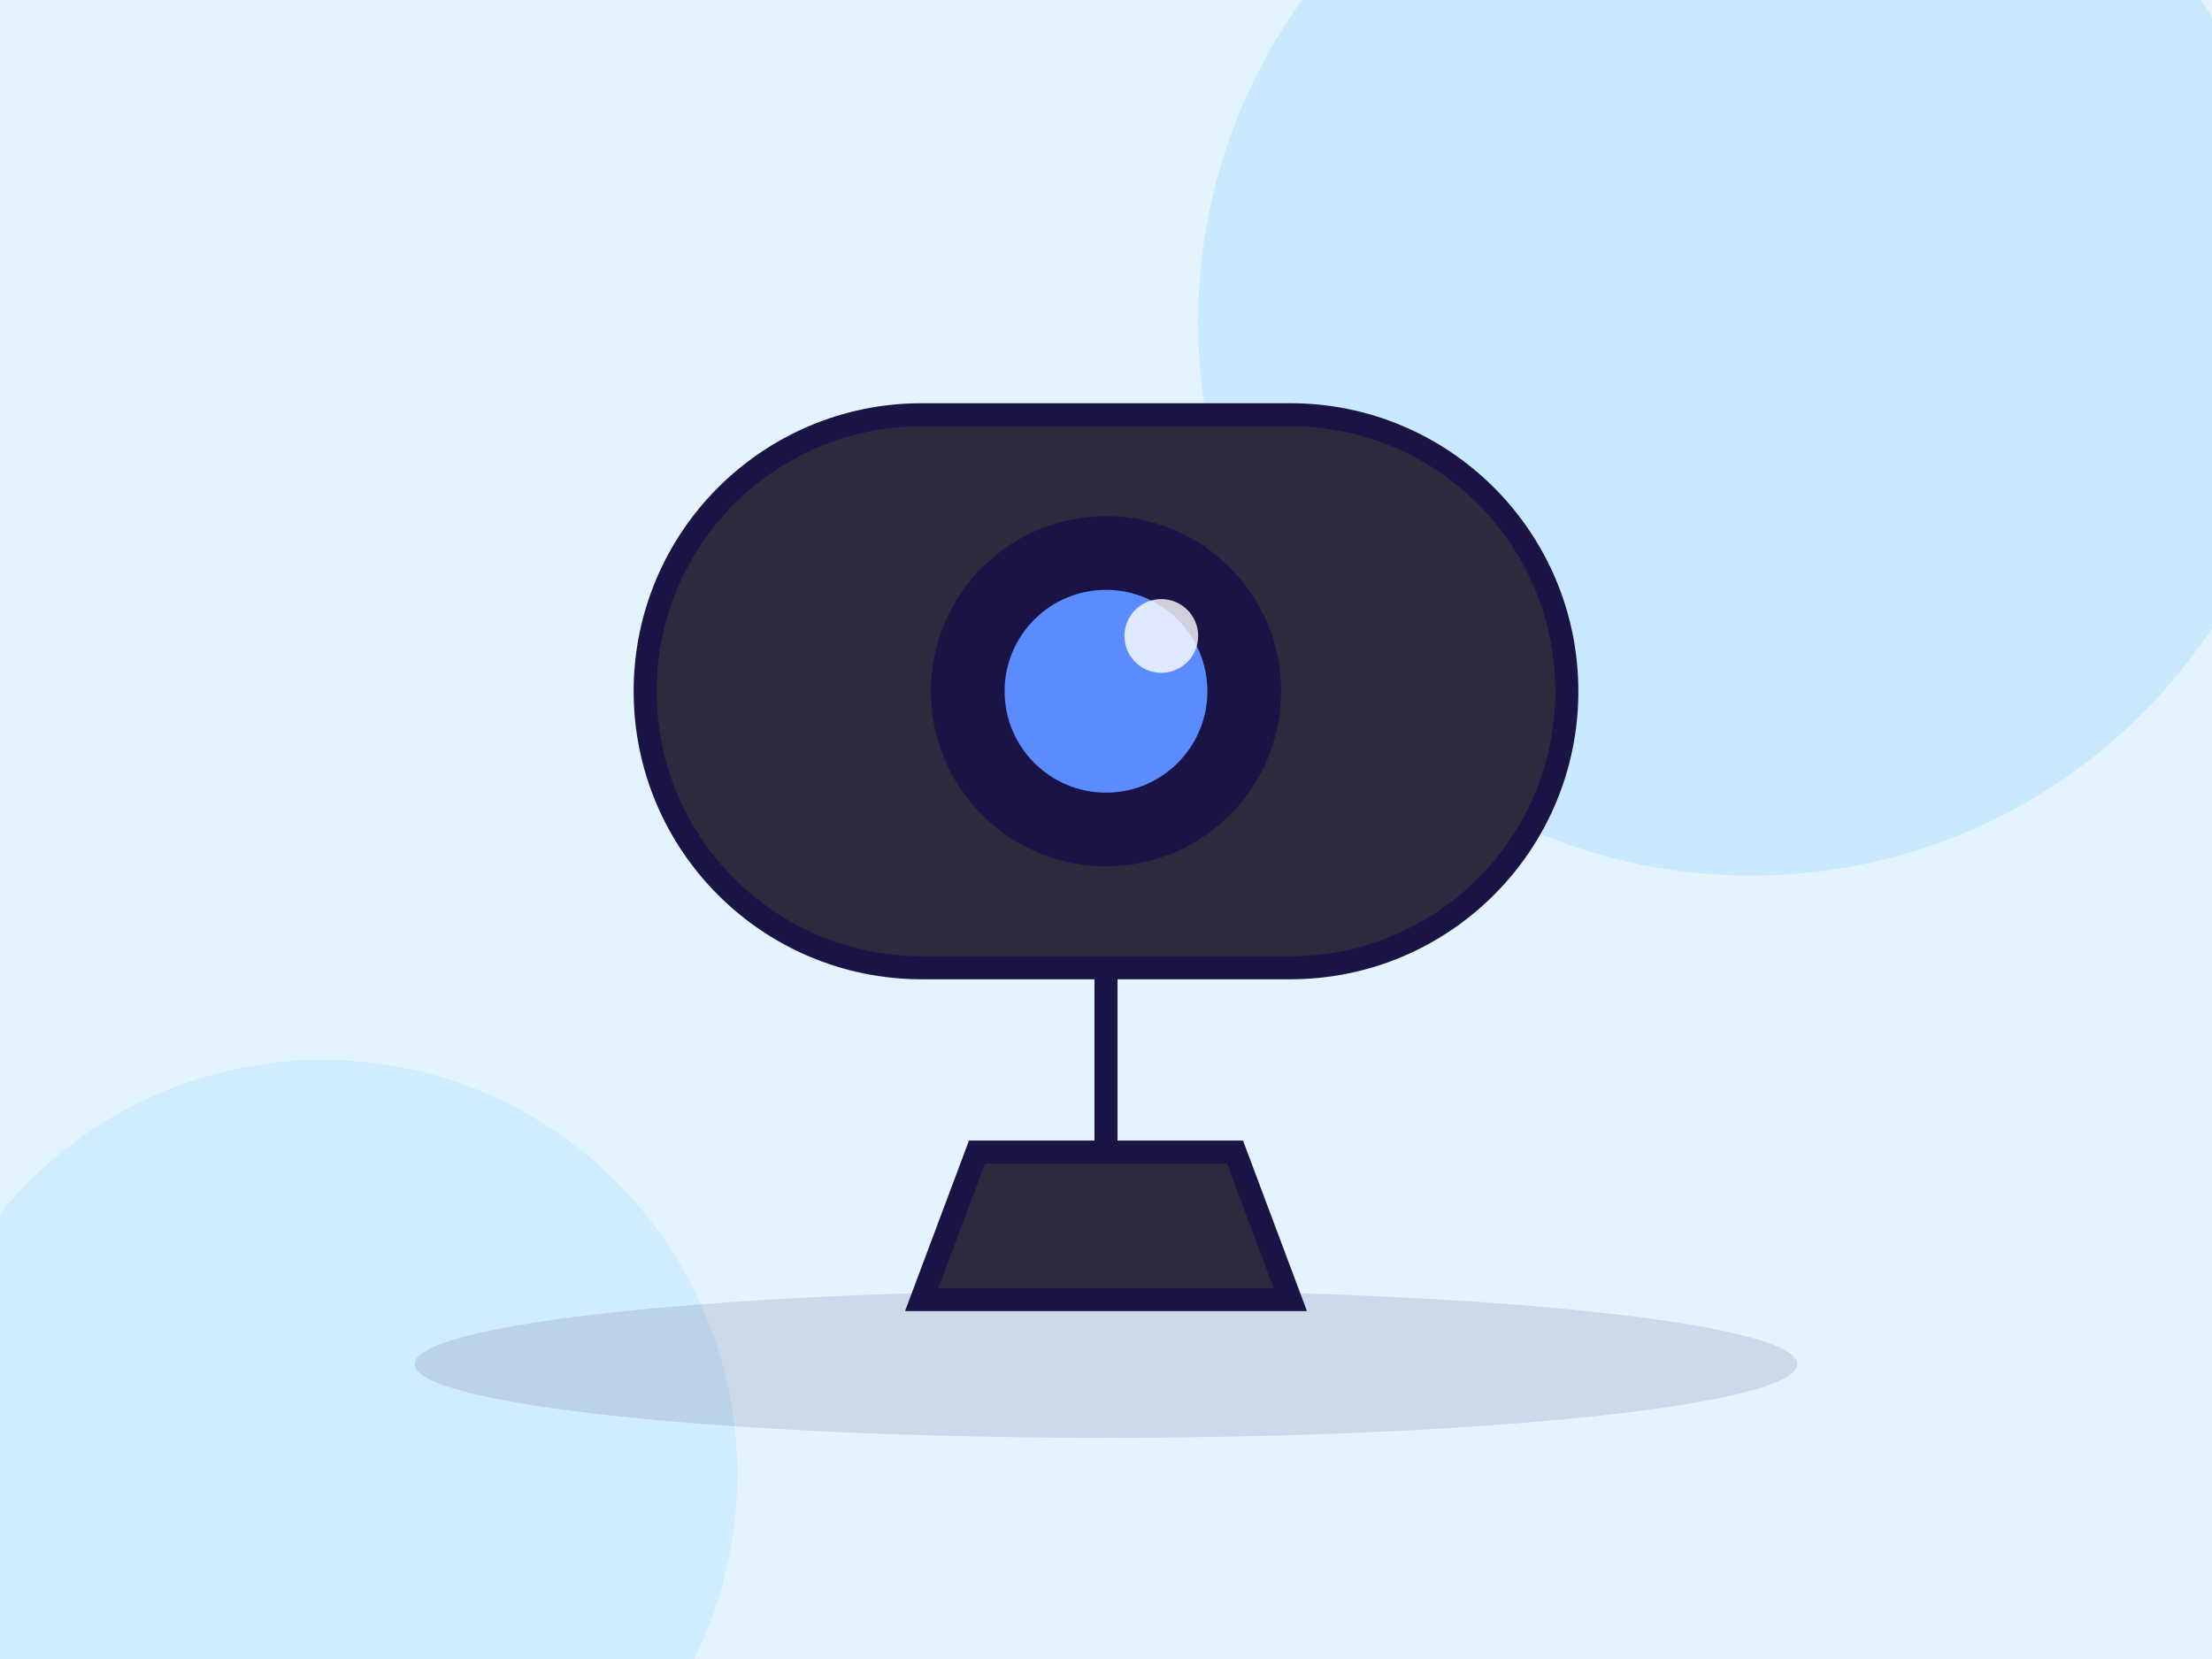
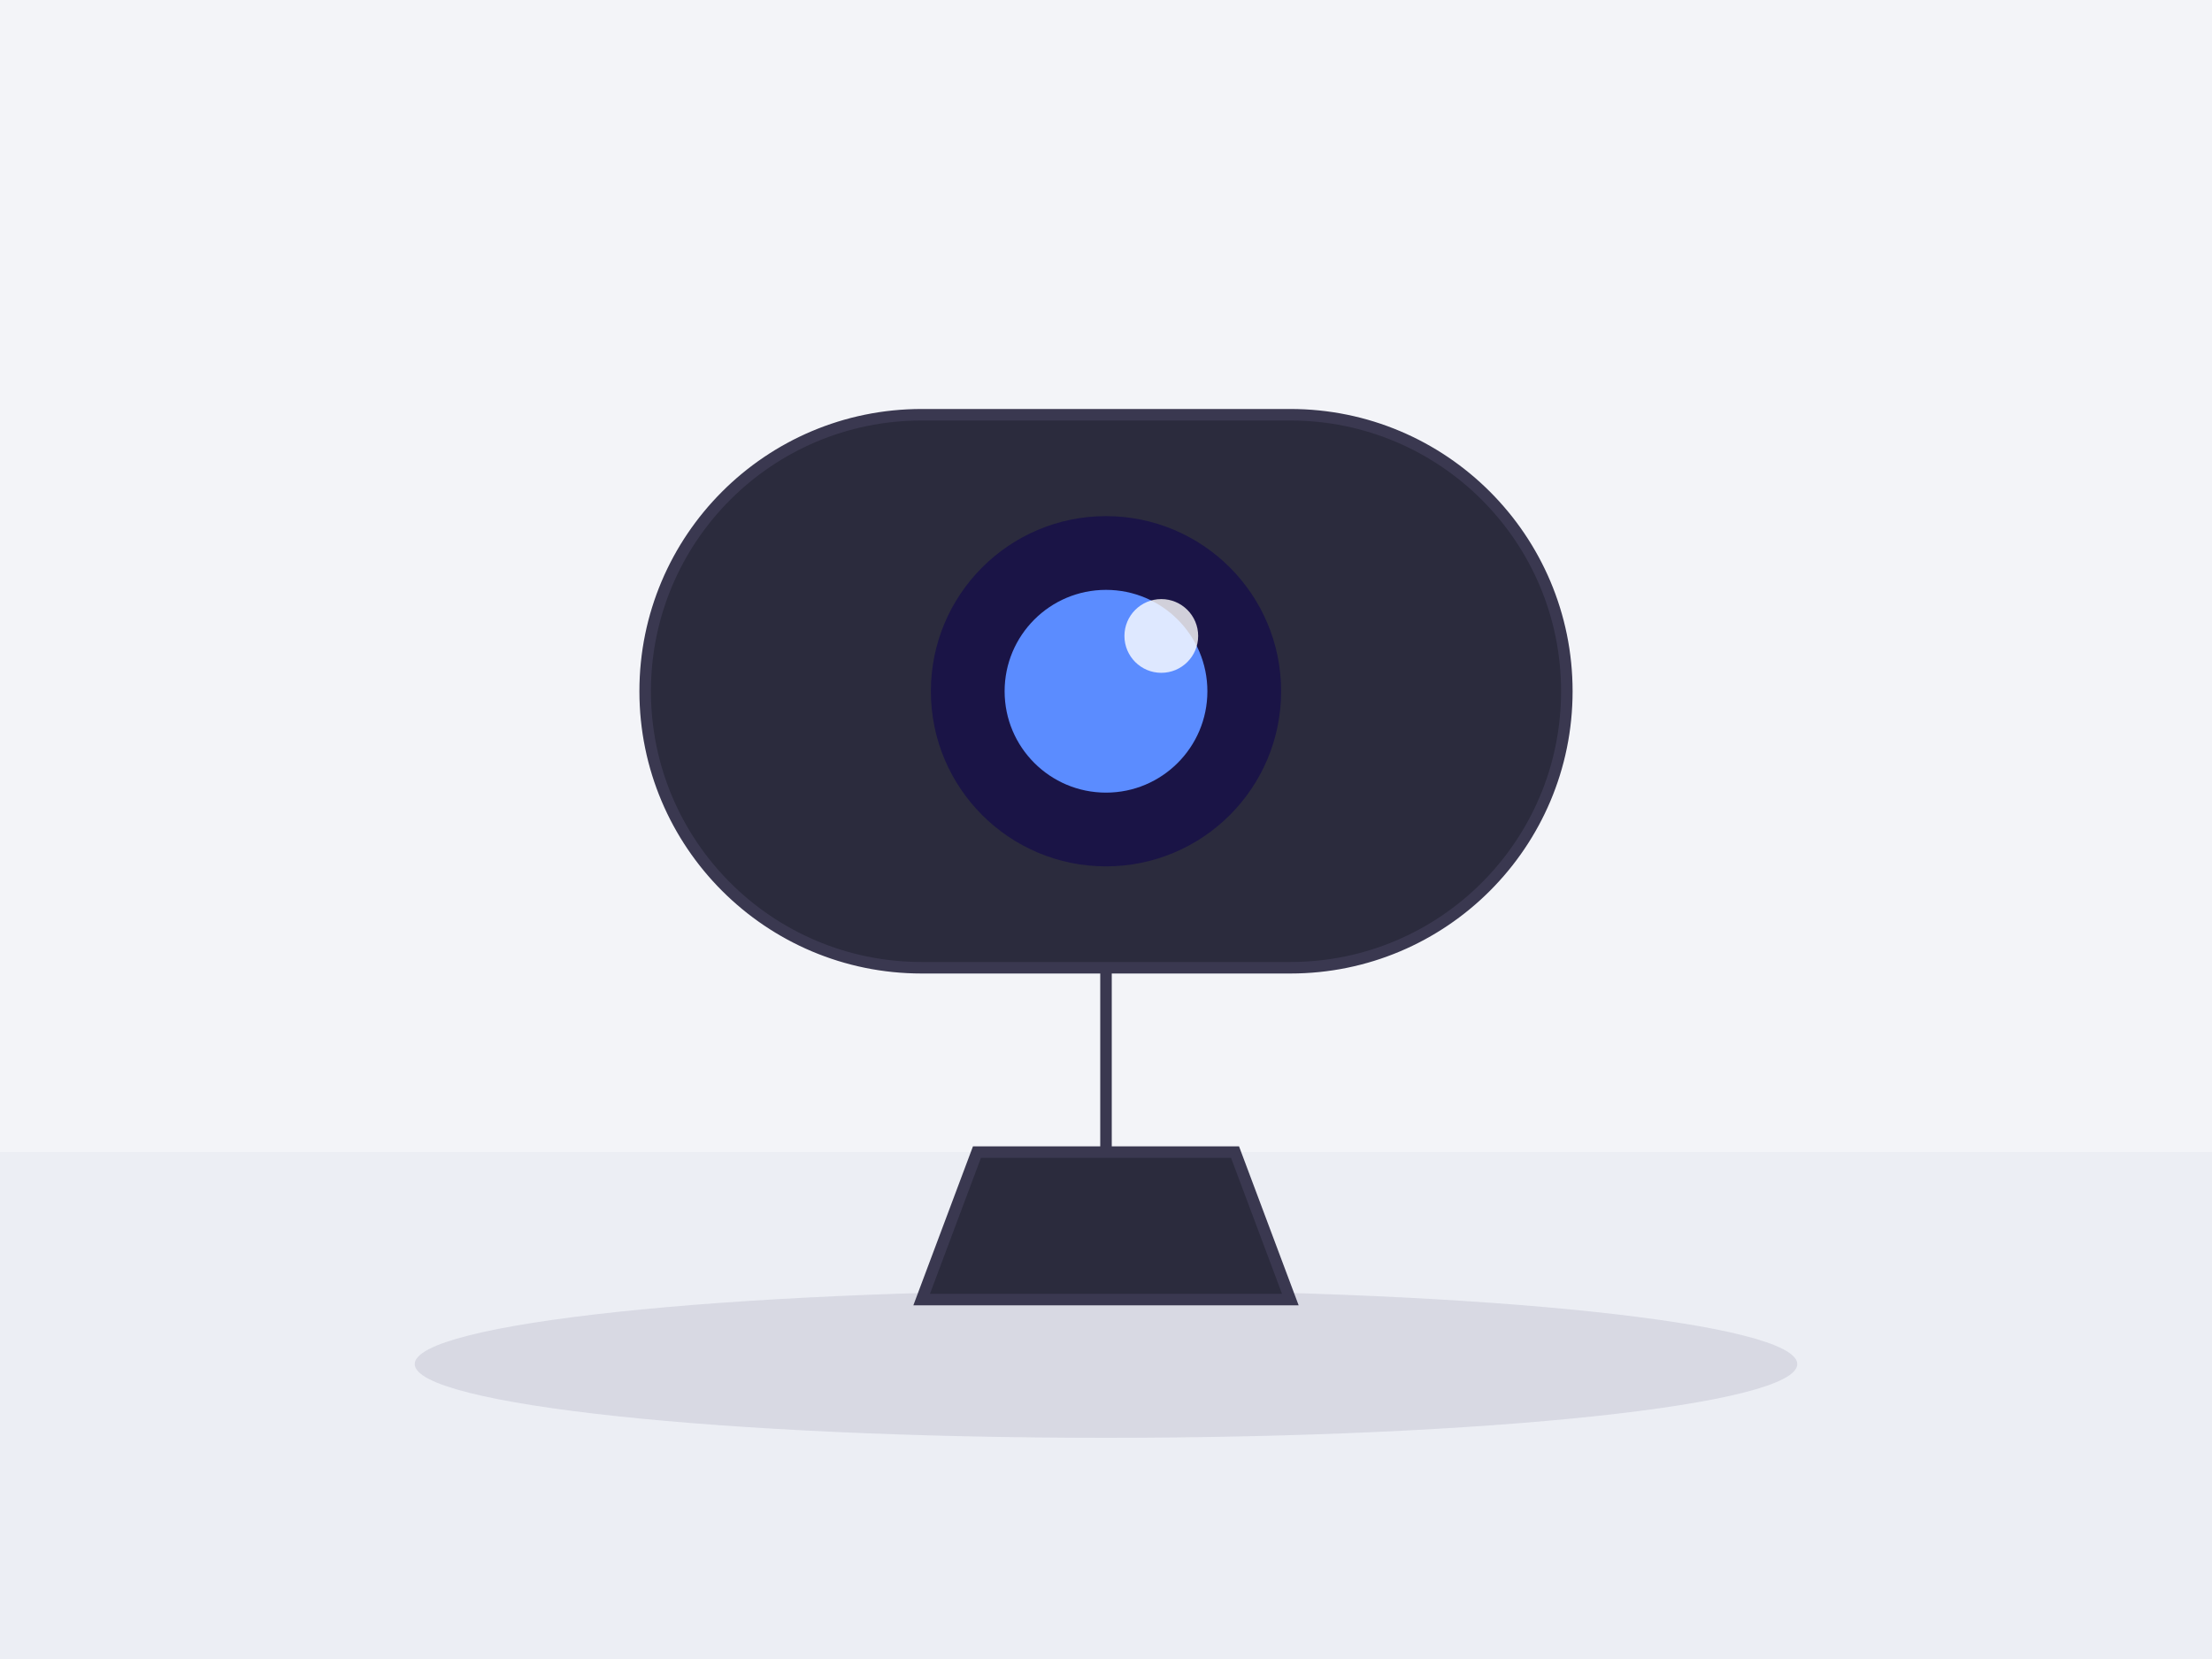
<svg xmlns="http://www.w3.org/2000/svg" viewBox="0 0 480 360">
-   <rect width="480" height="360" fill="#e3f4ff" />
-   <circle cx="380" cy="70" r="120" fill="#b5e0ff" opacity=".55" />
-   <circle cx="70" cy="320" r="90" fill="#b5e0ff" opacity=".4" />
-   <ellipse cx="240" cy="296" rx="150" ry="16" fill="#1a1446" opacity=".12" />
-   <rect x="140" y="90" width="200" height="120" rx="60" fill="#2b2b3d" stroke="#1a1446" stroke-width="5" />
+   <rect width="480" height="360" fill="#f3f4f8" />
+   <rect y="250" width="480" height="110" fill="#eceef4" />
+   <ellipse cx="240" cy="296" rx="150" ry="16" fill="#1a1446" opacity=".10" />
+   <rect x="140" y="90" width="200" height="120" rx="60" fill="#2b2b3d" stroke="#3a3850" stroke-width="2.5" />
  <circle cx="240" cy="150" r="38" fill="#1a1446" />
  <circle cx="240" cy="150" r="22" fill="#5b8cff" />
  <circle cx="252" cy="138" r="8" fill="#fff" opacity=".8" />
-   <path d="M240 210v40M200 282h80l-12-32h-56z" fill="#2b2b3d" stroke="#1a1446" stroke-width="5" />
+   <path d="M240 210v40M200 282h80l-12-32h-56z" fill="#2b2b3d" stroke="#3a3850" stroke-width="2.5" />
</svg>
